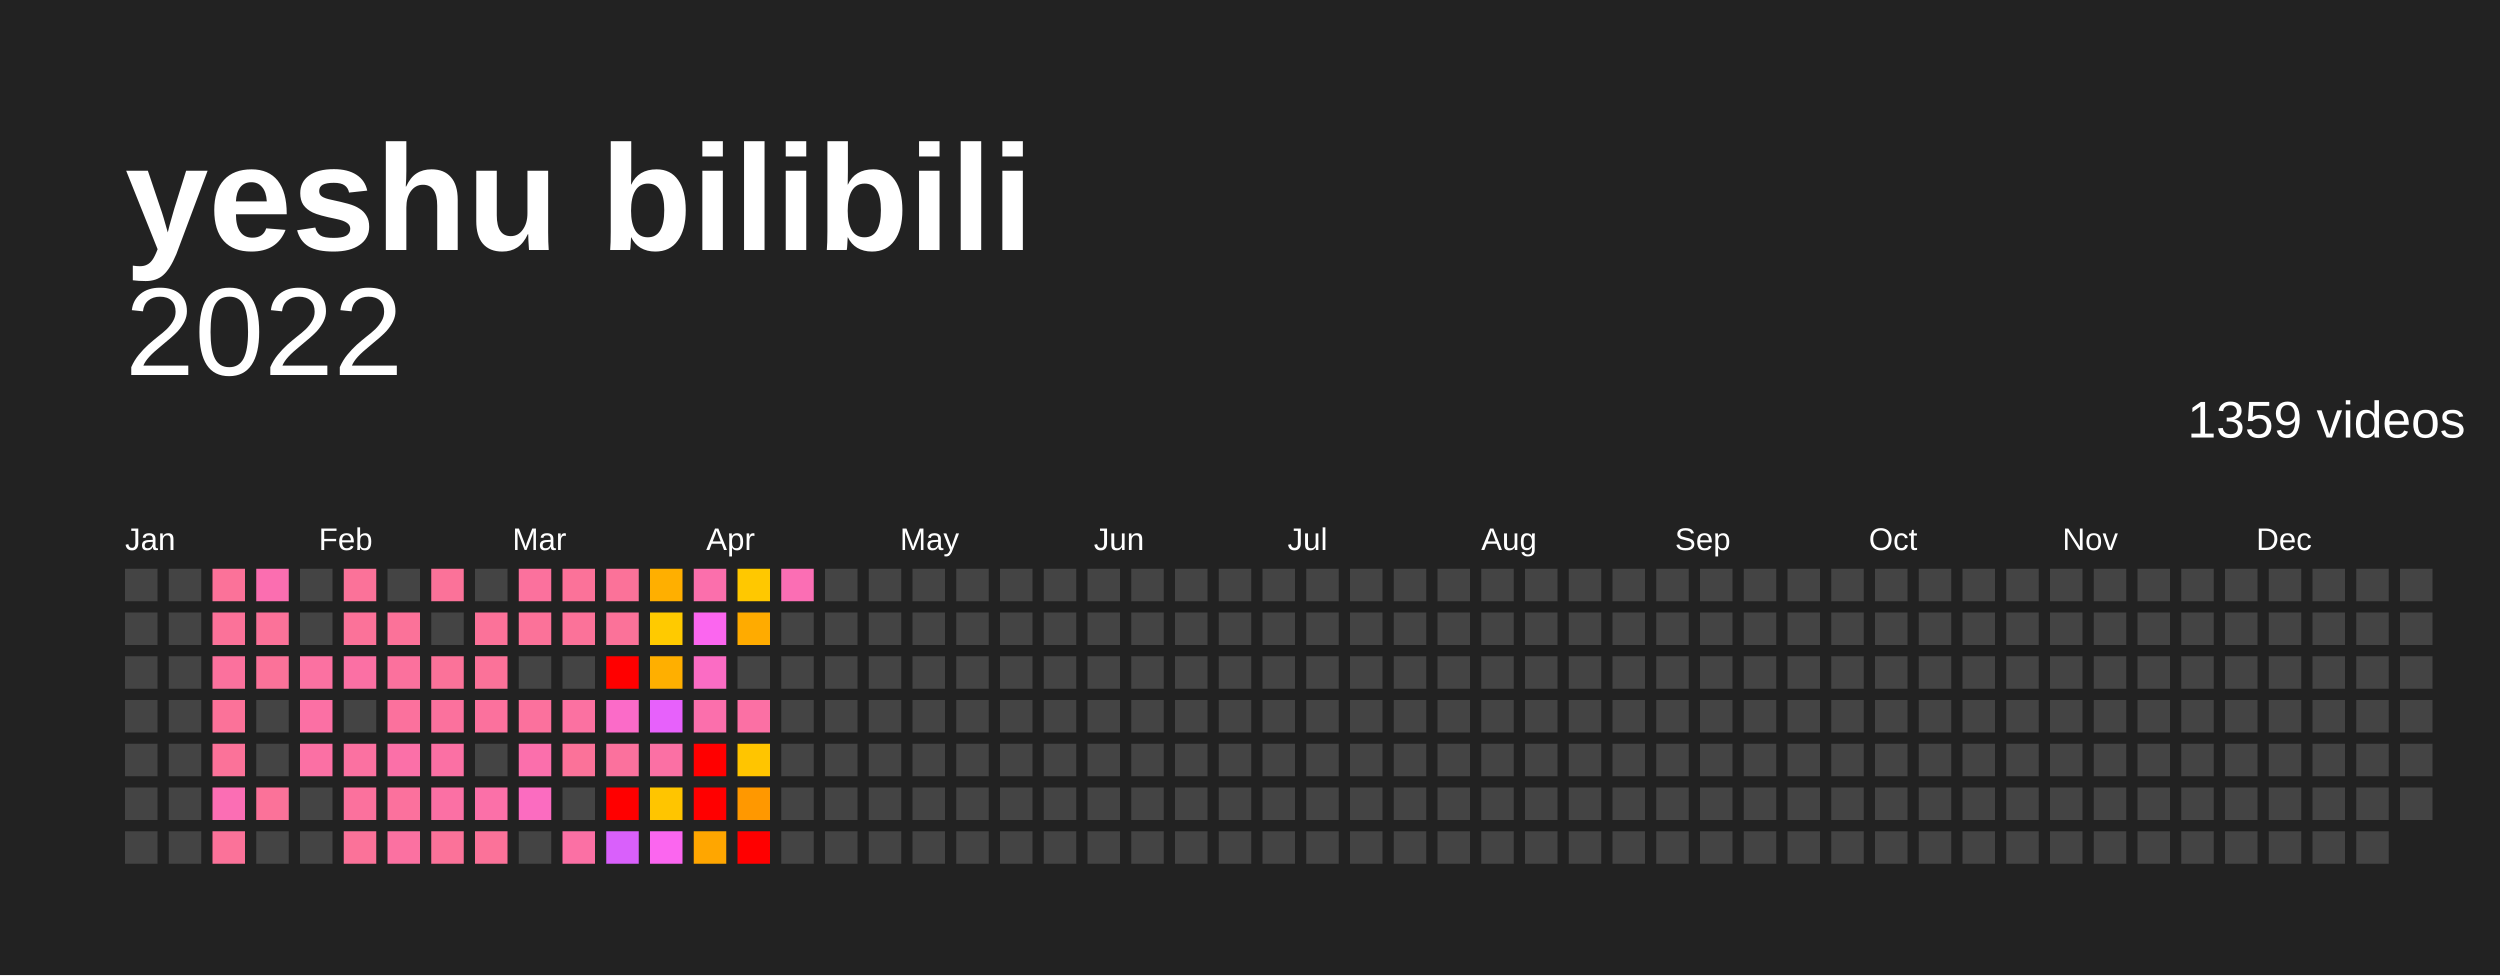
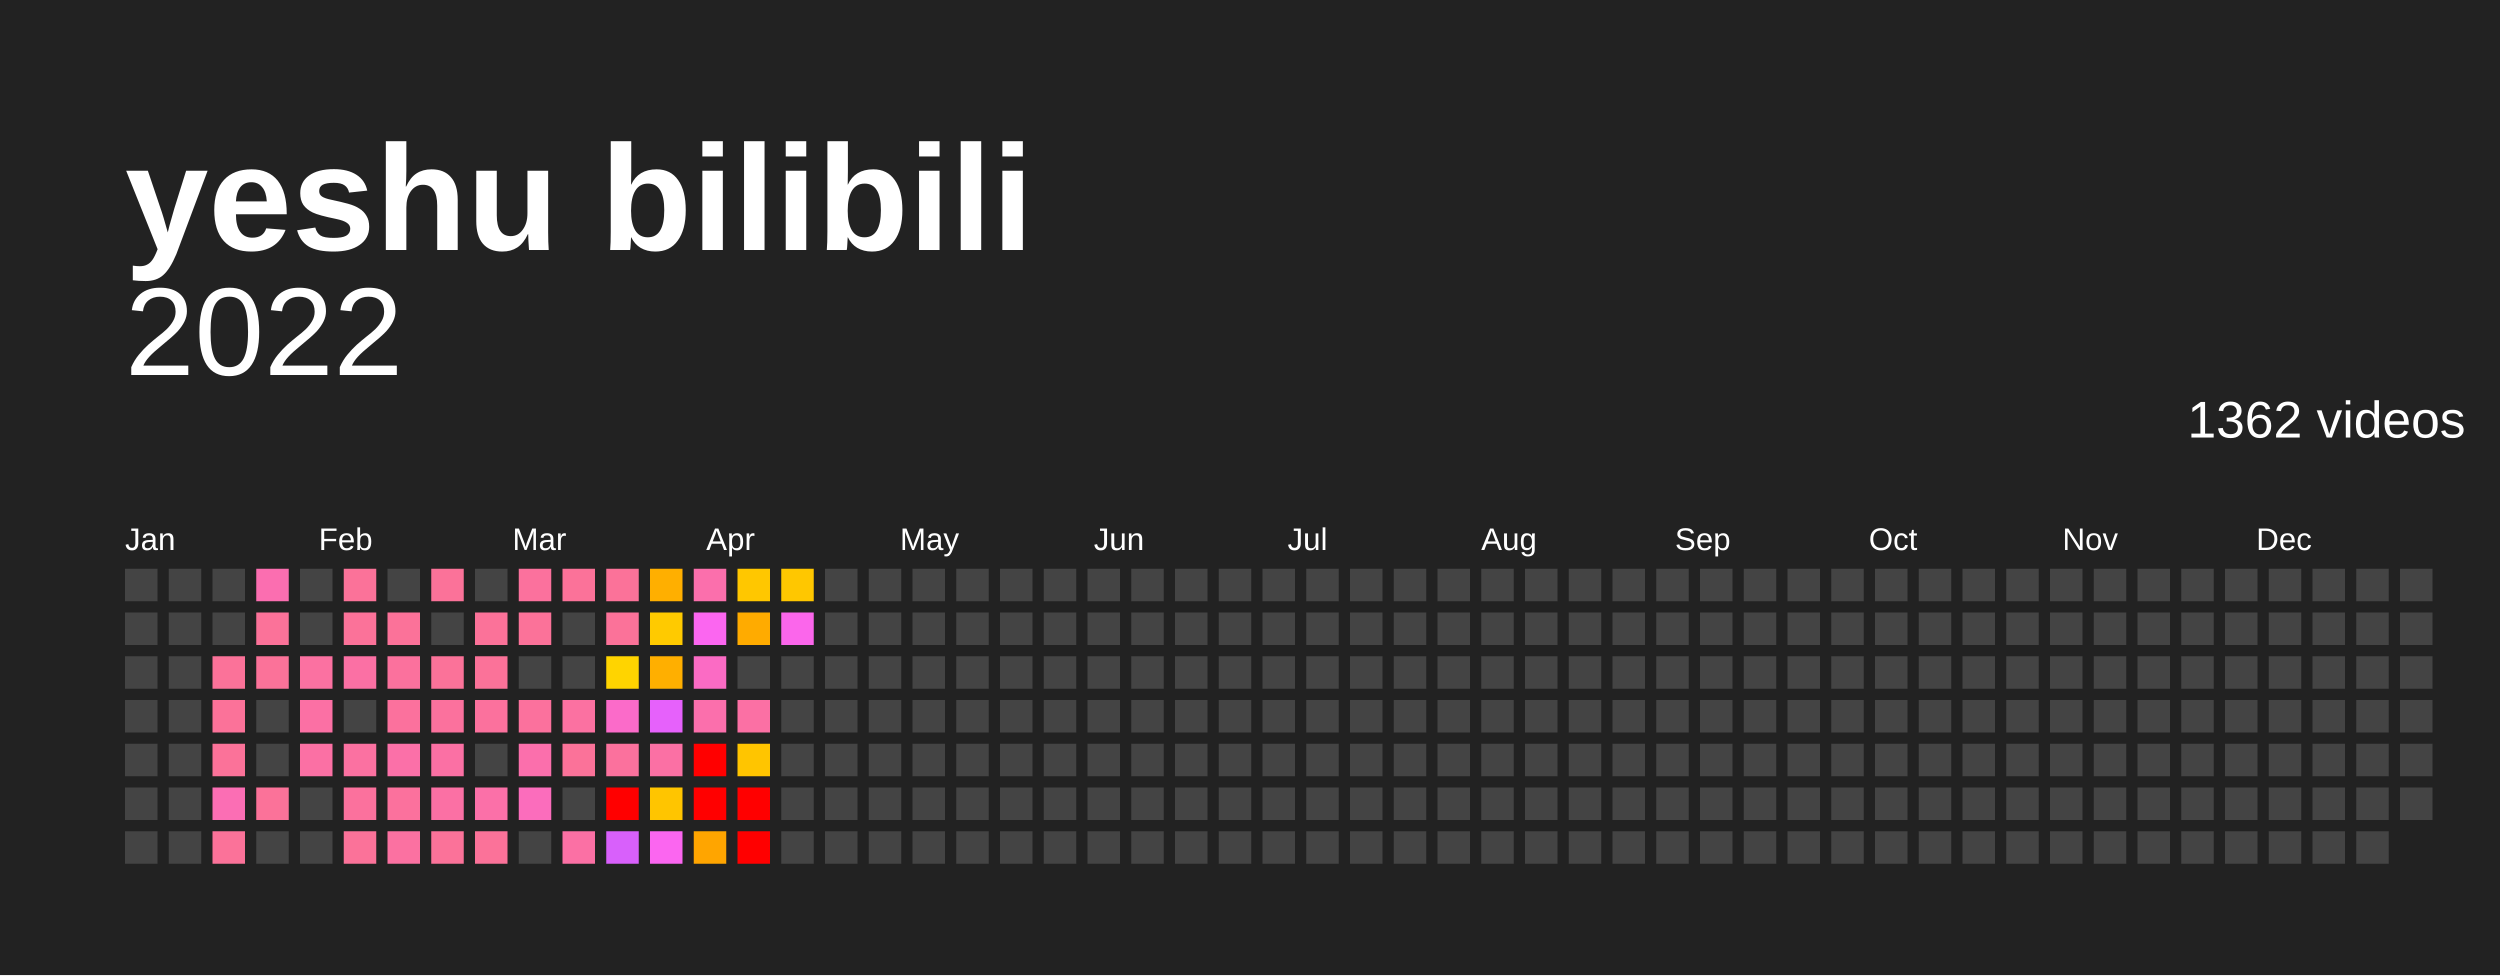
<svg xmlns="http://www.w3.org/2000/svg" baseProfile="full" height="78mm" version="1.1" viewBox="0,0,200,78" width="200mm">
  <defs />
  <rect fill="#222222" height="78" width="200" x="0" y="0" />
  <text fill="#FFFFFF" style="font-size:12px; font-family:Arial; font-weight:bold;" x="10" y="20">yeshu bilibili</text>
  <text alignment-baseline="hanging" fill="#FFFFFF" style="font-size:10.0px; font-family:Arial;" x="10" y="30">2022</text>
-   <text alignment-baseline="hanging" fill="#FFFFFF" style="font-size:4.125px; font-family:Arial;" x="175" y="35">1359 videos</text>
+   <text alignment-baseline="hanging" fill="#FFFFFF" style="font-size:4.125px; font-family:Arial;" x="175" y="35">1362 videos</text>
  <text fill="#FFFFFF" style="font-size:2.5px; font-family:Arial" x="10.0" y="44">Jan</text>
  <text fill="#FFFFFF" style="font-size:2.5px; font-family:Arial" x="25.5" y="44">Feb</text>
  <text fill="#FFFFFF" style="font-size:2.5px; font-family:Arial" x="41.0" y="44">Mar</text>
  <text fill="#FFFFFF" style="font-size:2.5px; font-family:Arial" x="56.5" y="44">Apr</text>
  <text fill="#FFFFFF" style="font-size:2.5px; font-family:Arial" x="72.0" y="44">May</text>
  <text fill="#FFFFFF" style="font-size:2.5px; font-family:Arial" x="87.5" y="44">Jun</text>
  <text fill="#FFFFFF" style="font-size:2.5px; font-family:Arial" x="103.0" y="44">Jul</text>
  <text fill="#FFFFFF" style="font-size:2.5px; font-family:Arial" x="118.5" y="44">Aug</text>
  <text fill="#FFFFFF" style="font-size:2.5px; font-family:Arial" x="134.0" y="44">Sep</text>
  <text fill="#FFFFFF" style="font-size:2.5px; font-family:Arial" x="149.5" y="44">Oct</text>
  <text fill="#FFFFFF" style="font-size:2.5px; font-family:Arial" x="165.0" y="44">Nov</text>
  <text fill="#FFFFFF" style="font-size:2.5px; font-family:Arial" x="180.5" y="44">Dec</text>
  <rect fill="#444444" height="2.6" width="2.6" x="10.0" y="45.5" />
  <rect fill="#444444" height="2.6" width="2.6" x="10.0" y="49.0" />
  <rect fill="#444444" height="2.6" width="2.6" x="10.0" y="52.5" />
  <rect fill="#444444" height="2.6" width="2.6" x="10.0" y="56.0" />
  <rect fill="#444444" height="2.6" width="2.6" x="10.0" y="59.5" />
  <rect fill="#444444" height="2.6" width="2.6" x="10.0" y="63.0" />
  <rect fill="#444444" height="2.6" width="2.6" x="10.0" y="66.5" />
  <rect fill="#444444" height="2.6" width="2.6" x="13.5" y="45.5" />
  <rect fill="#444444" height="2.6" width="2.6" x="13.5" y="49.0" />
  <rect fill="#444444" height="2.6" width="2.6" x="13.5" y="52.5" />
  <rect fill="#444444" height="2.6" width="2.6" x="13.5" y="56.0" />
  <rect fill="#444444" height="2.6" width="2.6" x="13.5" y="59.5" />
  <rect fill="#444444" height="2.6" width="2.6" x="13.5" y="63.0" />
  <rect fill="#444444" height="2.6" width="2.6" x="13.5" y="66.5" />
-   <rect fill="#fb7299" height="2.6" width="2.6" x="17.0" y="45.5" />
-   <rect fill="#fb7299" height="2.6" width="2.6" x="17.0" y="49.0" />
-   <rect fill="#fb719d" height="2.6" width="2.6" x="17.0" y="52.5" />
+   <rect fill="#444444" height="2.6" width="2.6" x="17.0" y="45.5" />
+   <rect fill="#444444" height="2.6" width="2.6" x="17.0" y="49.0" />
+   <rect fill="#fb7299" height="2.6" width="2.6" x="17.0" y="52.5" />
  <rect fill="#fb7299" height="2.6" width="2.6" x="17.0" y="56.0" />
  <rect fill="#fb7299" height="2.6" width="2.6" x="17.0" y="59.5" />
  <rect fill="#fb6eb4" height="2.6" width="2.6" x="17.0" y="63.0" />
  <rect fill="#fb7299" height="2.6" width="2.6" x="17.0" y="66.5" />
  <rect fill="#fb6eb0" height="2.6" width="2.6" x="20.5" y="45.5" />
  <rect fill="#fb7299" height="2.6" width="2.6" x="20.5" y="49.0" />
  <rect fill="#fb7299" height="2.6" width="2.6" x="20.5" y="52.5" />
  <rect fill="#444444" height="2.6" width="2.6" x="20.5" y="56.0" />
  <rect fill="#444444" height="2.6" width="2.6" x="20.5" y="59.5" />
  <rect fill="#fb7299" height="2.6" width="2.6" x="20.5" y="63.0" />
  <rect fill="#444444" height="2.6" width="2.6" x="20.5" y="66.5" />
  <rect fill="#444444" height="2.6" width="2.6" x="24.0" y="45.5" />
  <rect fill="#444444" height="2.6" width="2.6" x="24.0" y="49.0" />
  <rect fill="#fb71a1" height="2.6" width="2.6" x="24.0" y="52.5" />
  <rect fill="#fb70a4" height="2.6" width="2.6" x="24.0" y="56.0" />
  <rect fill="#fb70a4" height="2.6" width="2.6" x="24.0" y="59.5" />
  <rect fill="#444444" height="2.6" width="2.6" x="24.0" y="63.0" />
  <rect fill="#444444" height="2.6" width="2.6" x="24.0" y="66.5" />
  <rect fill="#fb7299" height="2.6" width="2.6" x="27.5" y="45.5" />
  <rect fill="#fb7299" height="2.6" width="2.6" x="27.5" y="49.0" />
  <rect fill="#fb70a4" height="2.6" width="2.6" x="27.5" y="52.5" />
  <rect fill="#444444" height="2.6" width="2.6" x="27.5" y="56.0" />
  <rect fill="#fb71a1" height="2.6" width="2.6" x="27.5" y="59.5" />
  <rect fill="#fb719d" height="2.6" width="2.6" x="27.5" y="63.0" />
  <rect fill="#fb7299" height="2.6" width="2.6" x="27.5" y="66.5" />
  <rect fill="#444444" height="2.6" width="2.6" x="31.0" y="45.5" />
  <rect fill="#fb7299" height="2.6" width="2.6" x="31.0" y="49.0" />
  <rect fill="#fb719d" height="2.6" width="2.6" x="31.0" y="52.5" />
  <rect fill="#fb719d" height="2.6" width="2.6" x="31.0" y="56.0" />
  <rect fill="#fb70a8" height="2.6" width="2.6" x="31.0" y="59.5" />
  <rect fill="#fb719d" height="2.6" width="2.6" x="31.0" y="63.0" />
  <rect fill="#fb71a1" height="2.6" width="2.6" x="31.0" y="66.5" />
  <rect fill="#fb7299" height="2.6" width="2.6" x="34.5" y="45.5" />
  <rect fill="#444444" height="2.6" width="2.6" x="34.5" y="49.0" />
  <rect fill="#fb7299" height="2.6" width="2.6" x="34.5" y="52.5" />
  <rect fill="#fb719d" height="2.6" width="2.6" x="34.5" y="56.0" />
  <rect fill="#fb70a4" height="2.6" width="2.6" x="34.5" y="59.5" />
  <rect fill="#fb70a4" height="2.6" width="2.6" x="34.5" y="63.0" />
  <rect fill="#fb7299" height="2.6" width="2.6" x="34.5" y="66.5" />
  <rect fill="#444444" height="2.6" width="2.6" x="38.0" y="45.5" />
  <rect fill="#fb7299" height="2.6" width="2.6" x="38.0" y="49.0" />
  <rect fill="#fb7299" height="2.6" width="2.6" x="38.0" y="52.5" />
  <rect fill="#fb719d" height="2.6" width="2.6" x="38.0" y="56.0" />
  <rect fill="#444444" height="2.6" width="2.6" x="38.0" y="59.5" />
  <rect fill="#fb70a8" height="2.6" width="2.6" x="38.0" y="63.0" />
  <rect fill="#fb7299" height="2.6" width="2.6" x="38.0" y="66.5" />
  <rect fill="#fb719d" height="2.6" width="2.6" x="41.5" y="45.5" />
  <rect fill="#fb7299" height="2.6" width="2.6" x="41.5" y="49.0" />
  <rect fill="#444444" height="2.6" width="2.6" x="41.5" y="52.5" />
  <rect fill="#fb719d" height="2.6" width="2.6" x="41.5" y="56.0" />
  <rect fill="#fb6fac" height="2.6" width="2.6" x="41.5" y="59.5" />
-   <rect fill="#fb6cc0" height="2.6" width="2.6" x="41.5" y="63.0" />
+   <rect fill="#fb6dbc" height="2.6" width="2.6" x="41.5" y="63.0" />
  <rect fill="#444444" height="2.6" width="2.6" x="41.5" y="66.5" />
  <rect fill="#fb7299" height="2.6" width="2.6" x="45.0" y="45.5" />
-   <rect fill="#fb7299" height="2.6" width="2.6" x="45.0" y="49.0" />
+   <rect fill="#444444" height="2.6" width="2.6" x="45.0" y="49.0" />
  <rect fill="#444444" height="2.6" width="2.6" x="45.0" y="52.5" />
  <rect fill="#fb71a1" height="2.6" width="2.6" x="45.0" y="56.0" />
  <rect fill="#fb7299" height="2.6" width="2.6" x="45.0" y="59.5" />
  <rect fill="#444444" height="2.6" width="2.6" x="45.0" y="63.0" />
  <rect fill="#fb70a4" height="2.6" width="2.6" x="45.0" y="66.5" />
  <rect fill="#fb7299" height="2.6" width="2.6" x="48.5" y="45.5" />
  <rect fill="#fb7299" height="2.6" width="2.6" x="48.5" y="49.0" />
-   <rect fill="red" height="2.6" width="2.6" x="48.5" y="52.5" />
-   <rect fill="#fb6bc8" height="2.6" width="2.6" x="48.5" y="56.0" />
+   <rect fill="#ffd400" height="2.6" width="2.6" x="48.5" y="52.5" />
+   <rect fill="#fb6bc9" height="2.6" width="2.6" x="48.5" y="56.0" />
  <rect fill="#fb719d" height="2.6" width="2.6" x="48.5" y="59.5" />
  <rect fill="red" height="2.6" width="2.6" x="48.5" y="63.0" />
-   <rect fill="#d960fb" height="2.6" width="2.6" x="48.5" y="66.5" />
+   <rect fill="#d860fb" height="2.6" width="2.6" x="48.5" y="66.5" />
  <rect fill="#ffaf00" height="2.6" width="2.6" x="52.0" y="45.5" />
  <rect fill="#ffca00" height="2.6" width="2.6" x="52.0" y="49.0" />
  <rect fill="#ffaf00" height="2.6" width="2.6" x="52.0" y="52.5" />
-   <rect fill="#e761fb" height="2.6" width="2.6" x="52.0" y="56.0" />
+   <rect fill="#e661fb" height="2.6" width="2.6" x="52.0" y="56.0" />
  <rect fill="#fb70a4" height="2.6" width="2.6" x="52.0" y="59.5" />
  <rect fill="#ffc500" height="2.6" width="2.6" x="52.0" y="63.0" />
-   <rect fill="#fb66ef" height="2.6" width="2.6" x="52.0" y="66.5" />
+   <rect fill="#fb66f0" height="2.6" width="2.6" x="52.0" y="66.5" />
  <rect fill="#fb6fac" height="2.6" width="2.6" x="55.5" y="45.5" />
-   <rect fill="#fb66ef" height="2.6" width="2.6" x="55.5" y="49.0" />
-   <rect fill="#fb6cc4" height="2.6" width="2.6" x="55.5" y="52.5" />
+   <rect fill="#fb66f0" height="2.6" width="2.6" x="55.5" y="49.0" />
+   <rect fill="#fb6bc4" height="2.6" width="2.6" x="55.5" y="52.5" />
  <rect fill="#fb6fac" height="2.6" width="2.6" x="55.5" y="56.0" />
  <rect fill="red" height="2.6" width="2.6" x="55.5" y="59.5" />
  <rect fill="red" height="2.6" width="2.6" x="55.5" y="63.0" />
-   <rect fill="#ffa600" height="2.6" width="2.6" x="55.5" y="66.5" />
-   <rect fill="#ffc800" height="2.6" width="2.6" x="59.0" y="45.5" />
+   <rect fill="#ffa500" height="2.6" width="2.6" x="55.5" y="66.5" />
+   <rect fill="#ffc700" height="2.6" width="2.6" x="59.0" y="45.5" />
  <rect fill="#ffab00" height="2.6" width="2.6" x="59.0" y="49.0" />
  <rect fill="#444444" height="2.6" width="2.6" x="59.0" y="52.5" />
  <rect fill="#fb70a4" height="2.6" width="2.6" x="59.0" y="56.0" />
  <rect fill="#ffc500" height="2.6" width="2.6" x="59.0" y="59.5" />
-   <rect fill="#ff9800" height="2.6" width="2.6" x="59.0" y="63.0" />
+   <rect fill="red" height="2.6" width="2.6" x="59.0" y="63.0" />
  <rect fill="red" height="2.6" width="2.6" x="59.0" y="66.5" />
-   <rect fill="#fb6eb4" height="2.6" width="2.6" x="62.5" y="45.5" />
-   <rect fill="#444444" height="2.6" width="2.6" x="62.5" y="49.0" />
+   <rect fill="#ffc700" height="2.6" width="2.6" x="62.5" y="45.5" />
+   <rect fill="#fb66eb" height="2.6" width="2.6" x="62.5" y="49.0" />
  <rect fill="#444444" height="2.6" width="2.6" x="62.5" y="52.5" />
  <rect fill="#444444" height="2.6" width="2.6" x="62.5" y="56.0" />
  <rect fill="#444444" height="2.6" width="2.6" x="62.5" y="59.5" />
  <rect fill="#444444" height="2.6" width="2.6" x="62.5" y="63.0" />
  <rect fill="#444444" height="2.6" width="2.6" x="62.5" y="66.5" />
  <rect fill="#444444" height="2.6" width="2.6" x="66.0" y="45.5" />
  <rect fill="#444444" height="2.6" width="2.6" x="66.0" y="49.0" />
  <rect fill="#444444" height="2.6" width="2.6" x="66.0" y="52.5" />
  <rect fill="#444444" height="2.6" width="2.6" x="66.0" y="56.0" />
  <rect fill="#444444" height="2.6" width="2.6" x="66.0" y="59.5" />
  <rect fill="#444444" height="2.6" width="2.6" x="66.0" y="63.0" />
  <rect fill="#444444" height="2.6" width="2.6" x="66.0" y="66.5" />
  <rect fill="#444444" height="2.6" width="2.6" x="69.5" y="45.5" />
  <rect fill="#444444" height="2.6" width="2.6" x="69.5" y="49.0" />
  <rect fill="#444444" height="2.6" width="2.6" x="69.5" y="52.5" />
  <rect fill="#444444" height="2.6" width="2.6" x="69.5" y="56.0" />
  <rect fill="#444444" height="2.6" width="2.6" x="69.5" y="59.5" />
  <rect fill="#444444" height="2.6" width="2.6" x="69.5" y="63.0" />
  <rect fill="#444444" height="2.6" width="2.6" x="69.5" y="66.5" />
  <rect fill="#444444" height="2.6" width="2.6" x="73.0" y="45.5" />
  <rect fill="#444444" height="2.6" width="2.6" x="73.0" y="49.0" />
  <rect fill="#444444" height="2.6" width="2.6" x="73.0" y="52.5" />
  <rect fill="#444444" height="2.6" width="2.6" x="73.0" y="56.0" />
  <rect fill="#444444" height="2.6" width="2.6" x="73.0" y="59.5" />
  <rect fill="#444444" height="2.6" width="2.6" x="73.0" y="63.0" />
  <rect fill="#444444" height="2.6" width="2.6" x="73.0" y="66.5" />
  <rect fill="#444444" height="2.6" width="2.6" x="76.5" y="45.5" />
  <rect fill="#444444" height="2.6" width="2.6" x="76.5" y="49.0" />
  <rect fill="#444444" height="2.6" width="2.6" x="76.5" y="52.5" />
  <rect fill="#444444" height="2.6" width="2.6" x="76.5" y="56.0" />
  <rect fill="#444444" height="2.6" width="2.6" x="76.5" y="59.5" />
  <rect fill="#444444" height="2.6" width="2.6" x="76.5" y="63.0" />
  <rect fill="#444444" height="2.6" width="2.6" x="76.5" y="66.5" />
  <rect fill="#444444" height="2.6" width="2.6" x="80.0" y="45.5" />
  <rect fill="#444444" height="2.6" width="2.6" x="80.0" y="49.0" />
  <rect fill="#444444" height="2.6" width="2.6" x="80.0" y="52.5" />
  <rect fill="#444444" height="2.6" width="2.6" x="80.0" y="56.0" />
  <rect fill="#444444" height="2.6" width="2.6" x="80.0" y="59.5" />
  <rect fill="#444444" height="2.6" width="2.6" x="80.0" y="63.0" />
  <rect fill="#444444" height="2.6" width="2.6" x="80.0" y="66.5" />
  <rect fill="#444444" height="2.6" width="2.6" x="83.5" y="45.5" />
  <rect fill="#444444" height="2.6" width="2.6" x="83.5" y="49.0" />
  <rect fill="#444444" height="2.6" width="2.6" x="83.5" y="52.5" />
  <rect fill="#444444" height="2.6" width="2.6" x="83.5" y="56.0" />
  <rect fill="#444444" height="2.6" width="2.6" x="83.5" y="59.5" />
  <rect fill="#444444" height="2.6" width="2.6" x="83.5" y="63.0" />
  <rect fill="#444444" height="2.6" width="2.6" x="83.5" y="66.5" />
  <rect fill="#444444" height="2.6" width="2.6" x="87.0" y="45.5" />
  <rect fill="#444444" height="2.6" width="2.6" x="87.0" y="49.0" />
  <rect fill="#444444" height="2.6" width="2.6" x="87.0" y="52.5" />
  <rect fill="#444444" height="2.6" width="2.6" x="87.0" y="56.0" />
  <rect fill="#444444" height="2.6" width="2.6" x="87.0" y="59.5" />
  <rect fill="#444444" height="2.6" width="2.6" x="87.0" y="63.0" />
  <rect fill="#444444" height="2.6" width="2.6" x="87.0" y="66.5" />
  <rect fill="#444444" height="2.6" width="2.6" x="90.5" y="45.5" />
  <rect fill="#444444" height="2.6" width="2.6" x="90.5" y="49.0" />
  <rect fill="#444444" height="2.6" width="2.6" x="90.5" y="52.5" />
  <rect fill="#444444" height="2.6" width="2.6" x="90.5" y="56.0" />
  <rect fill="#444444" height="2.6" width="2.6" x="90.5" y="59.5" />
  <rect fill="#444444" height="2.6" width="2.6" x="90.5" y="63.0" />
  <rect fill="#444444" height="2.6" width="2.6" x="90.5" y="66.5" />
  <rect fill="#444444" height="2.6" width="2.6" x="94.0" y="45.5" />
  <rect fill="#444444" height="2.6" width="2.6" x="94.0" y="49.0" />
  <rect fill="#444444" height="2.6" width="2.6" x="94.0" y="52.5" />
  <rect fill="#444444" height="2.6" width="2.6" x="94.0" y="56.0" />
  <rect fill="#444444" height="2.6" width="2.6" x="94.0" y="59.5" />
  <rect fill="#444444" height="2.6" width="2.6" x="94.0" y="63.0" />
  <rect fill="#444444" height="2.6" width="2.6" x="94.0" y="66.5" />
  <rect fill="#444444" height="2.6" width="2.6" x="97.5" y="45.5" />
  <rect fill="#444444" height="2.6" width="2.6" x="97.5" y="49.0" />
  <rect fill="#444444" height="2.6" width="2.6" x="97.5" y="52.5" />
  <rect fill="#444444" height="2.6" width="2.6" x="97.5" y="56.0" />
  <rect fill="#444444" height="2.6" width="2.6" x="97.5" y="59.5" />
  <rect fill="#444444" height="2.6" width="2.6" x="97.5" y="63.0" />
  <rect fill="#444444" height="2.6" width="2.6" x="97.5" y="66.5" />
  <rect fill="#444444" height="2.6" width="2.6" x="101.0" y="45.5" />
  <rect fill="#444444" height="2.6" width="2.6" x="101.0" y="49.0" />
  <rect fill="#444444" height="2.6" width="2.6" x="101.0" y="52.5" />
  <rect fill="#444444" height="2.6" width="2.6" x="101.0" y="56.0" />
  <rect fill="#444444" height="2.6" width="2.6" x="101.0" y="59.5" />
  <rect fill="#444444" height="2.6" width="2.6" x="101.0" y="63.0" />
  <rect fill="#444444" height="2.6" width="2.6" x="101.0" y="66.5" />
  <rect fill="#444444" height="2.6" width="2.6" x="104.5" y="45.5" />
  <rect fill="#444444" height="2.6" width="2.6" x="104.5" y="49.0" />
  <rect fill="#444444" height="2.6" width="2.6" x="104.5" y="52.5" />
  <rect fill="#444444" height="2.6" width="2.6" x="104.5" y="56.0" />
  <rect fill="#444444" height="2.6" width="2.6" x="104.5" y="59.5" />
  <rect fill="#444444" height="2.6" width="2.6" x="104.5" y="63.0" />
  <rect fill="#444444" height="2.6" width="2.6" x="104.5" y="66.5" />
  <rect fill="#444444" height="2.6" width="2.6" x="108.0" y="45.5" />
  <rect fill="#444444" height="2.6" width="2.6" x="108.0" y="49.0" />
  <rect fill="#444444" height="2.6" width="2.6" x="108.0" y="52.5" />
  <rect fill="#444444" height="2.6" width="2.6" x="108.0" y="56.0" />
  <rect fill="#444444" height="2.6" width="2.6" x="108.0" y="59.5" />
  <rect fill="#444444" height="2.6" width="2.6" x="108.0" y="63.0" />
  <rect fill="#444444" height="2.6" width="2.6" x="108.0" y="66.5" />
  <rect fill="#444444" height="2.6" width="2.6" x="111.5" y="45.5" />
  <rect fill="#444444" height="2.6" width="2.6" x="111.5" y="49.0" />
  <rect fill="#444444" height="2.6" width="2.6" x="111.5" y="52.5" />
  <rect fill="#444444" height="2.6" width="2.6" x="111.5" y="56.0" />
  <rect fill="#444444" height="2.6" width="2.6" x="111.5" y="59.5" />
  <rect fill="#444444" height="2.6" width="2.6" x="111.5" y="63.0" />
  <rect fill="#444444" height="2.6" width="2.6" x="111.5" y="66.5" />
  <rect fill="#444444" height="2.6" width="2.6" x="115.0" y="45.5" />
  <rect fill="#444444" height="2.6" width="2.6" x="115.0" y="49.0" />
  <rect fill="#444444" height="2.6" width="2.6" x="115.0" y="52.5" />
  <rect fill="#444444" height="2.6" width="2.6" x="115.0" y="56.0" />
  <rect fill="#444444" height="2.6" width="2.6" x="115.0" y="59.5" />
  <rect fill="#444444" height="2.6" width="2.6" x="115.0" y="63.0" />
  <rect fill="#444444" height="2.6" width="2.6" x="115.0" y="66.5" />
  <rect fill="#444444" height="2.6" width="2.6" x="118.5" y="45.5" />
  <rect fill="#444444" height="2.6" width="2.6" x="118.5" y="49.0" />
  <rect fill="#444444" height="2.6" width="2.6" x="118.5" y="52.5" />
  <rect fill="#444444" height="2.6" width="2.6" x="118.5" y="56.0" />
  <rect fill="#444444" height="2.6" width="2.6" x="118.5" y="59.5" />
  <rect fill="#444444" height="2.6" width="2.6" x="118.5" y="63.0" />
  <rect fill="#444444" height="2.6" width="2.6" x="118.5" y="66.5" />
  <rect fill="#444444" height="2.6" width="2.6" x="122.0" y="45.5" />
  <rect fill="#444444" height="2.6" width="2.6" x="122.0" y="49.0" />
  <rect fill="#444444" height="2.6" width="2.6" x="122.0" y="52.5" />
  <rect fill="#444444" height="2.6" width="2.6" x="122.0" y="56.0" />
  <rect fill="#444444" height="2.6" width="2.6" x="122.0" y="59.5" />
  <rect fill="#444444" height="2.6" width="2.6" x="122.0" y="63.0" />
  <rect fill="#444444" height="2.6" width="2.6" x="122.0" y="66.5" />
  <rect fill="#444444" height="2.6" width="2.6" x="125.5" y="45.5" />
  <rect fill="#444444" height="2.6" width="2.6" x="125.5" y="49.0" />
  <rect fill="#444444" height="2.6" width="2.6" x="125.5" y="52.5" />
  <rect fill="#444444" height="2.6" width="2.6" x="125.5" y="56.0" />
  <rect fill="#444444" height="2.6" width="2.6" x="125.5" y="59.5" />
  <rect fill="#444444" height="2.6" width="2.6" x="125.5" y="63.0" />
  <rect fill="#444444" height="2.6" width="2.6" x="125.5" y="66.5" />
  <rect fill="#444444" height="2.6" width="2.6" x="129.0" y="45.5" />
  <rect fill="#444444" height="2.6" width="2.6" x="129.0" y="49.0" />
  <rect fill="#444444" height="2.6" width="2.6" x="129.0" y="52.5" />
  <rect fill="#444444" height="2.6" width="2.6" x="129.0" y="56.0" />
  <rect fill="#444444" height="2.6" width="2.6" x="129.0" y="59.5" />
  <rect fill="#444444" height="2.6" width="2.6" x="129.0" y="63.0" />
  <rect fill="#444444" height="2.6" width="2.6" x="129.0" y="66.5" />
  <rect fill="#444444" height="2.6" width="2.6" x="132.5" y="45.5" />
  <rect fill="#444444" height="2.6" width="2.6" x="132.5" y="49.0" />
  <rect fill="#444444" height="2.6" width="2.6" x="132.5" y="52.5" />
  <rect fill="#444444" height="2.6" width="2.6" x="132.5" y="56.0" />
  <rect fill="#444444" height="2.6" width="2.6" x="132.5" y="59.5" />
  <rect fill="#444444" height="2.6" width="2.6" x="132.5" y="63.0" />
  <rect fill="#444444" height="2.6" width="2.6" x="132.5" y="66.5" />
  <rect fill="#444444" height="2.6" width="2.6" x="136.0" y="45.5" />
  <rect fill="#444444" height="2.6" width="2.6" x="136.0" y="49.0" />
  <rect fill="#444444" height="2.6" width="2.6" x="136.0" y="52.5" />
  <rect fill="#444444" height="2.6" width="2.6" x="136.0" y="56.0" />
  <rect fill="#444444" height="2.6" width="2.6" x="136.0" y="59.5" />
  <rect fill="#444444" height="2.6" width="2.6" x="136.0" y="63.0" />
  <rect fill="#444444" height="2.6" width="2.6" x="136.0" y="66.5" />
  <rect fill="#444444" height="2.6" width="2.6" x="139.5" y="45.5" />
  <rect fill="#444444" height="2.6" width="2.6" x="139.5" y="49.0" />
  <rect fill="#444444" height="2.6" width="2.6" x="139.5" y="52.5" />
  <rect fill="#444444" height="2.6" width="2.6" x="139.5" y="56.0" />
  <rect fill="#444444" height="2.6" width="2.6" x="139.5" y="59.5" />
  <rect fill="#444444" height="2.6" width="2.6" x="139.5" y="63.0" />
  <rect fill="#444444" height="2.6" width="2.6" x="139.5" y="66.5" />
  <rect fill="#444444" height="2.6" width="2.6" x="143.0" y="45.5" />
  <rect fill="#444444" height="2.6" width="2.6" x="143.0" y="49.0" />
  <rect fill="#444444" height="2.6" width="2.6" x="143.0" y="52.5" />
  <rect fill="#444444" height="2.6" width="2.6" x="143.0" y="56.0" />
  <rect fill="#444444" height="2.6" width="2.6" x="143.0" y="59.5" />
  <rect fill="#444444" height="2.6" width="2.6" x="143.0" y="63.0" />
  <rect fill="#444444" height="2.6" width="2.6" x="143.0" y="66.5" />
  <rect fill="#444444" height="2.6" width="2.6" x="146.5" y="45.5" />
  <rect fill="#444444" height="2.6" width="2.6" x="146.5" y="49.0" />
  <rect fill="#444444" height="2.6" width="2.6" x="146.5" y="52.5" />
  <rect fill="#444444" height="2.6" width="2.6" x="146.5" y="56.0" />
  <rect fill="#444444" height="2.6" width="2.6" x="146.5" y="59.5" />
  <rect fill="#444444" height="2.6" width="2.6" x="146.5" y="63.0" />
  <rect fill="#444444" height="2.6" width="2.6" x="146.5" y="66.5" />
  <rect fill="#444444" height="2.6" width="2.6" x="150.0" y="45.5" />
  <rect fill="#444444" height="2.6" width="2.6" x="150.0" y="49.0" />
  <rect fill="#444444" height="2.6" width="2.6" x="150.0" y="52.5" />
  <rect fill="#444444" height="2.6" width="2.6" x="150.0" y="56.0" />
  <rect fill="#444444" height="2.6" width="2.6" x="150.0" y="59.5" />
  <rect fill="#444444" height="2.6" width="2.6" x="150.0" y="63.0" />
  <rect fill="#444444" height="2.6" width="2.6" x="150.0" y="66.5" />
  <rect fill="#444444" height="2.6" width="2.6" x="153.5" y="45.5" />
  <rect fill="#444444" height="2.6" width="2.6" x="153.5" y="49.0" />
  <rect fill="#444444" height="2.6" width="2.6" x="153.5" y="52.5" />
  <rect fill="#444444" height="2.6" width="2.6" x="153.5" y="56.0" />
  <rect fill="#444444" height="2.6" width="2.6" x="153.5" y="59.5" />
  <rect fill="#444444" height="2.6" width="2.6" x="153.5" y="63.0" />
  <rect fill="#444444" height="2.6" width="2.6" x="153.5" y="66.5" />
  <rect fill="#444444" height="2.6" width="2.6" x="157.0" y="45.5" />
  <rect fill="#444444" height="2.6" width="2.6" x="157.0" y="49.0" />
  <rect fill="#444444" height="2.6" width="2.6" x="157.0" y="52.5" />
  <rect fill="#444444" height="2.6" width="2.6" x="157.0" y="56.0" />
  <rect fill="#444444" height="2.6" width="2.6" x="157.0" y="59.5" />
  <rect fill="#444444" height="2.6" width="2.6" x="157.0" y="63.0" />
  <rect fill="#444444" height="2.6" width="2.6" x="157.0" y="66.5" />
  <rect fill="#444444" height="2.6" width="2.6" x="160.5" y="45.5" />
  <rect fill="#444444" height="2.6" width="2.6" x="160.5" y="49.0" />
  <rect fill="#444444" height="2.6" width="2.6" x="160.5" y="52.5" />
  <rect fill="#444444" height="2.6" width="2.6" x="160.5" y="56.0" />
  <rect fill="#444444" height="2.6" width="2.6" x="160.5" y="59.5" />
  <rect fill="#444444" height="2.6" width="2.6" x="160.5" y="63.0" />
  <rect fill="#444444" height="2.6" width="2.6" x="160.5" y="66.5" />
  <rect fill="#444444" height="2.6" width="2.6" x="164.0" y="45.5" />
  <rect fill="#444444" height="2.6" width="2.6" x="164.0" y="49.0" />
  <rect fill="#444444" height="2.6" width="2.6" x="164.0" y="52.5" />
  <rect fill="#444444" height="2.6" width="2.6" x="164.0" y="56.0" />
  <rect fill="#444444" height="2.6" width="2.6" x="164.0" y="59.5" />
  <rect fill="#444444" height="2.6" width="2.6" x="164.0" y="63.0" />
  <rect fill="#444444" height="2.6" width="2.6" x="164.0" y="66.5" />
  <rect fill="#444444" height="2.6" width="2.6" x="167.5" y="45.5" />
  <rect fill="#444444" height="2.6" width="2.6" x="167.5" y="49.0" />
  <rect fill="#444444" height="2.6" width="2.6" x="167.5" y="52.5" />
  <rect fill="#444444" height="2.6" width="2.6" x="167.5" y="56.0" />
  <rect fill="#444444" height="2.6" width="2.6" x="167.5" y="59.5" />
  <rect fill="#444444" height="2.6" width="2.6" x="167.5" y="63.0" />
  <rect fill="#444444" height="2.6" width="2.6" x="167.5" y="66.5" />
  <rect fill="#444444" height="2.6" width="2.6" x="171.0" y="45.5" />
  <rect fill="#444444" height="2.6" width="2.6" x="171.0" y="49.0" />
  <rect fill="#444444" height="2.6" width="2.6" x="171.0" y="52.5" />
  <rect fill="#444444" height="2.6" width="2.6" x="171.0" y="56.0" />
  <rect fill="#444444" height="2.6" width="2.6" x="171.0" y="59.5" />
  <rect fill="#444444" height="2.6" width="2.6" x="171.0" y="63.0" />
  <rect fill="#444444" height="2.6" width="2.6" x="171.0" y="66.5" />
  <rect fill="#444444" height="2.6" width="2.6" x="174.5" y="45.5" />
  <rect fill="#444444" height="2.6" width="2.6" x="174.5" y="49.0" />
  <rect fill="#444444" height="2.6" width="2.6" x="174.5" y="52.5" />
  <rect fill="#444444" height="2.6" width="2.6" x="174.5" y="56.0" />
  <rect fill="#444444" height="2.6" width="2.6" x="174.5" y="59.5" />
  <rect fill="#444444" height="2.6" width="2.6" x="174.5" y="63.0" />
  <rect fill="#444444" height="2.6" width="2.6" x="174.5" y="66.5" />
  <rect fill="#444444" height="2.6" width="2.6" x="178.0" y="45.5" />
  <rect fill="#444444" height="2.6" width="2.6" x="178.0" y="49.0" />
  <rect fill="#444444" height="2.6" width="2.6" x="178.0" y="52.5" />
  <rect fill="#444444" height="2.6" width="2.6" x="178.0" y="56.0" />
  <rect fill="#444444" height="2.6" width="2.6" x="178.0" y="59.5" />
  <rect fill="#444444" height="2.6" width="2.6" x="178.0" y="63.0" />
  <rect fill="#444444" height="2.6" width="2.6" x="178.0" y="66.5" />
  <rect fill="#444444" height="2.6" width="2.6" x="181.5" y="45.5" />
  <rect fill="#444444" height="2.6" width="2.6" x="181.5" y="49.0" />
  <rect fill="#444444" height="2.6" width="2.6" x="181.5" y="52.5" />
  <rect fill="#444444" height="2.6" width="2.6" x="181.5" y="56.0" />
  <rect fill="#444444" height="2.6" width="2.6" x="181.5" y="59.5" />
  <rect fill="#444444" height="2.6" width="2.6" x="181.5" y="63.0" />
  <rect fill="#444444" height="2.6" width="2.6" x="181.5" y="66.5" />
  <rect fill="#444444" height="2.6" width="2.6" x="185.0" y="45.5" />
  <rect fill="#444444" height="2.6" width="2.6" x="185.0" y="49.0" />
  <rect fill="#444444" height="2.6" width="2.6" x="185.0" y="52.5" />
  <rect fill="#444444" height="2.6" width="2.6" x="185.0" y="56.0" />
  <rect fill="#444444" height="2.6" width="2.6" x="185.0" y="59.5" />
  <rect fill="#444444" height="2.6" width="2.6" x="185.0" y="63.0" />
  <rect fill="#444444" height="2.6" width="2.6" x="185.0" y="66.5" />
  <rect fill="#444444" height="2.6" width="2.6" x="188.5" y="45.5" />
  <rect fill="#444444" height="2.6" width="2.6" x="188.5" y="49.0" />
  <rect fill="#444444" height="2.6" width="2.6" x="188.5" y="52.5" />
  <rect fill="#444444" height="2.6" width="2.6" x="188.5" y="56.0" />
  <rect fill="#444444" height="2.6" width="2.6" x="188.5" y="59.5" />
  <rect fill="#444444" height="2.6" width="2.6" x="188.5" y="63.0" />
  <rect fill="#444444" height="2.6" width="2.6" x="188.5" y="66.5" />
  <rect fill="#444444" height="2.6" width="2.6" x="192.0" y="45.5" />
  <rect fill="#444444" height="2.6" width="2.6" x="192.0" y="49.0" />
  <rect fill="#444444" height="2.6" width="2.6" x="192.0" y="52.5" />
  <rect fill="#444444" height="2.6" width="2.6" x="192.0" y="56.0" />
  <rect fill="#444444" height="2.6" width="2.6" x="192.0" y="59.5" />
  <rect fill="#444444" height="2.6" width="2.6" x="192.0" y="63.0" />
</svg>
